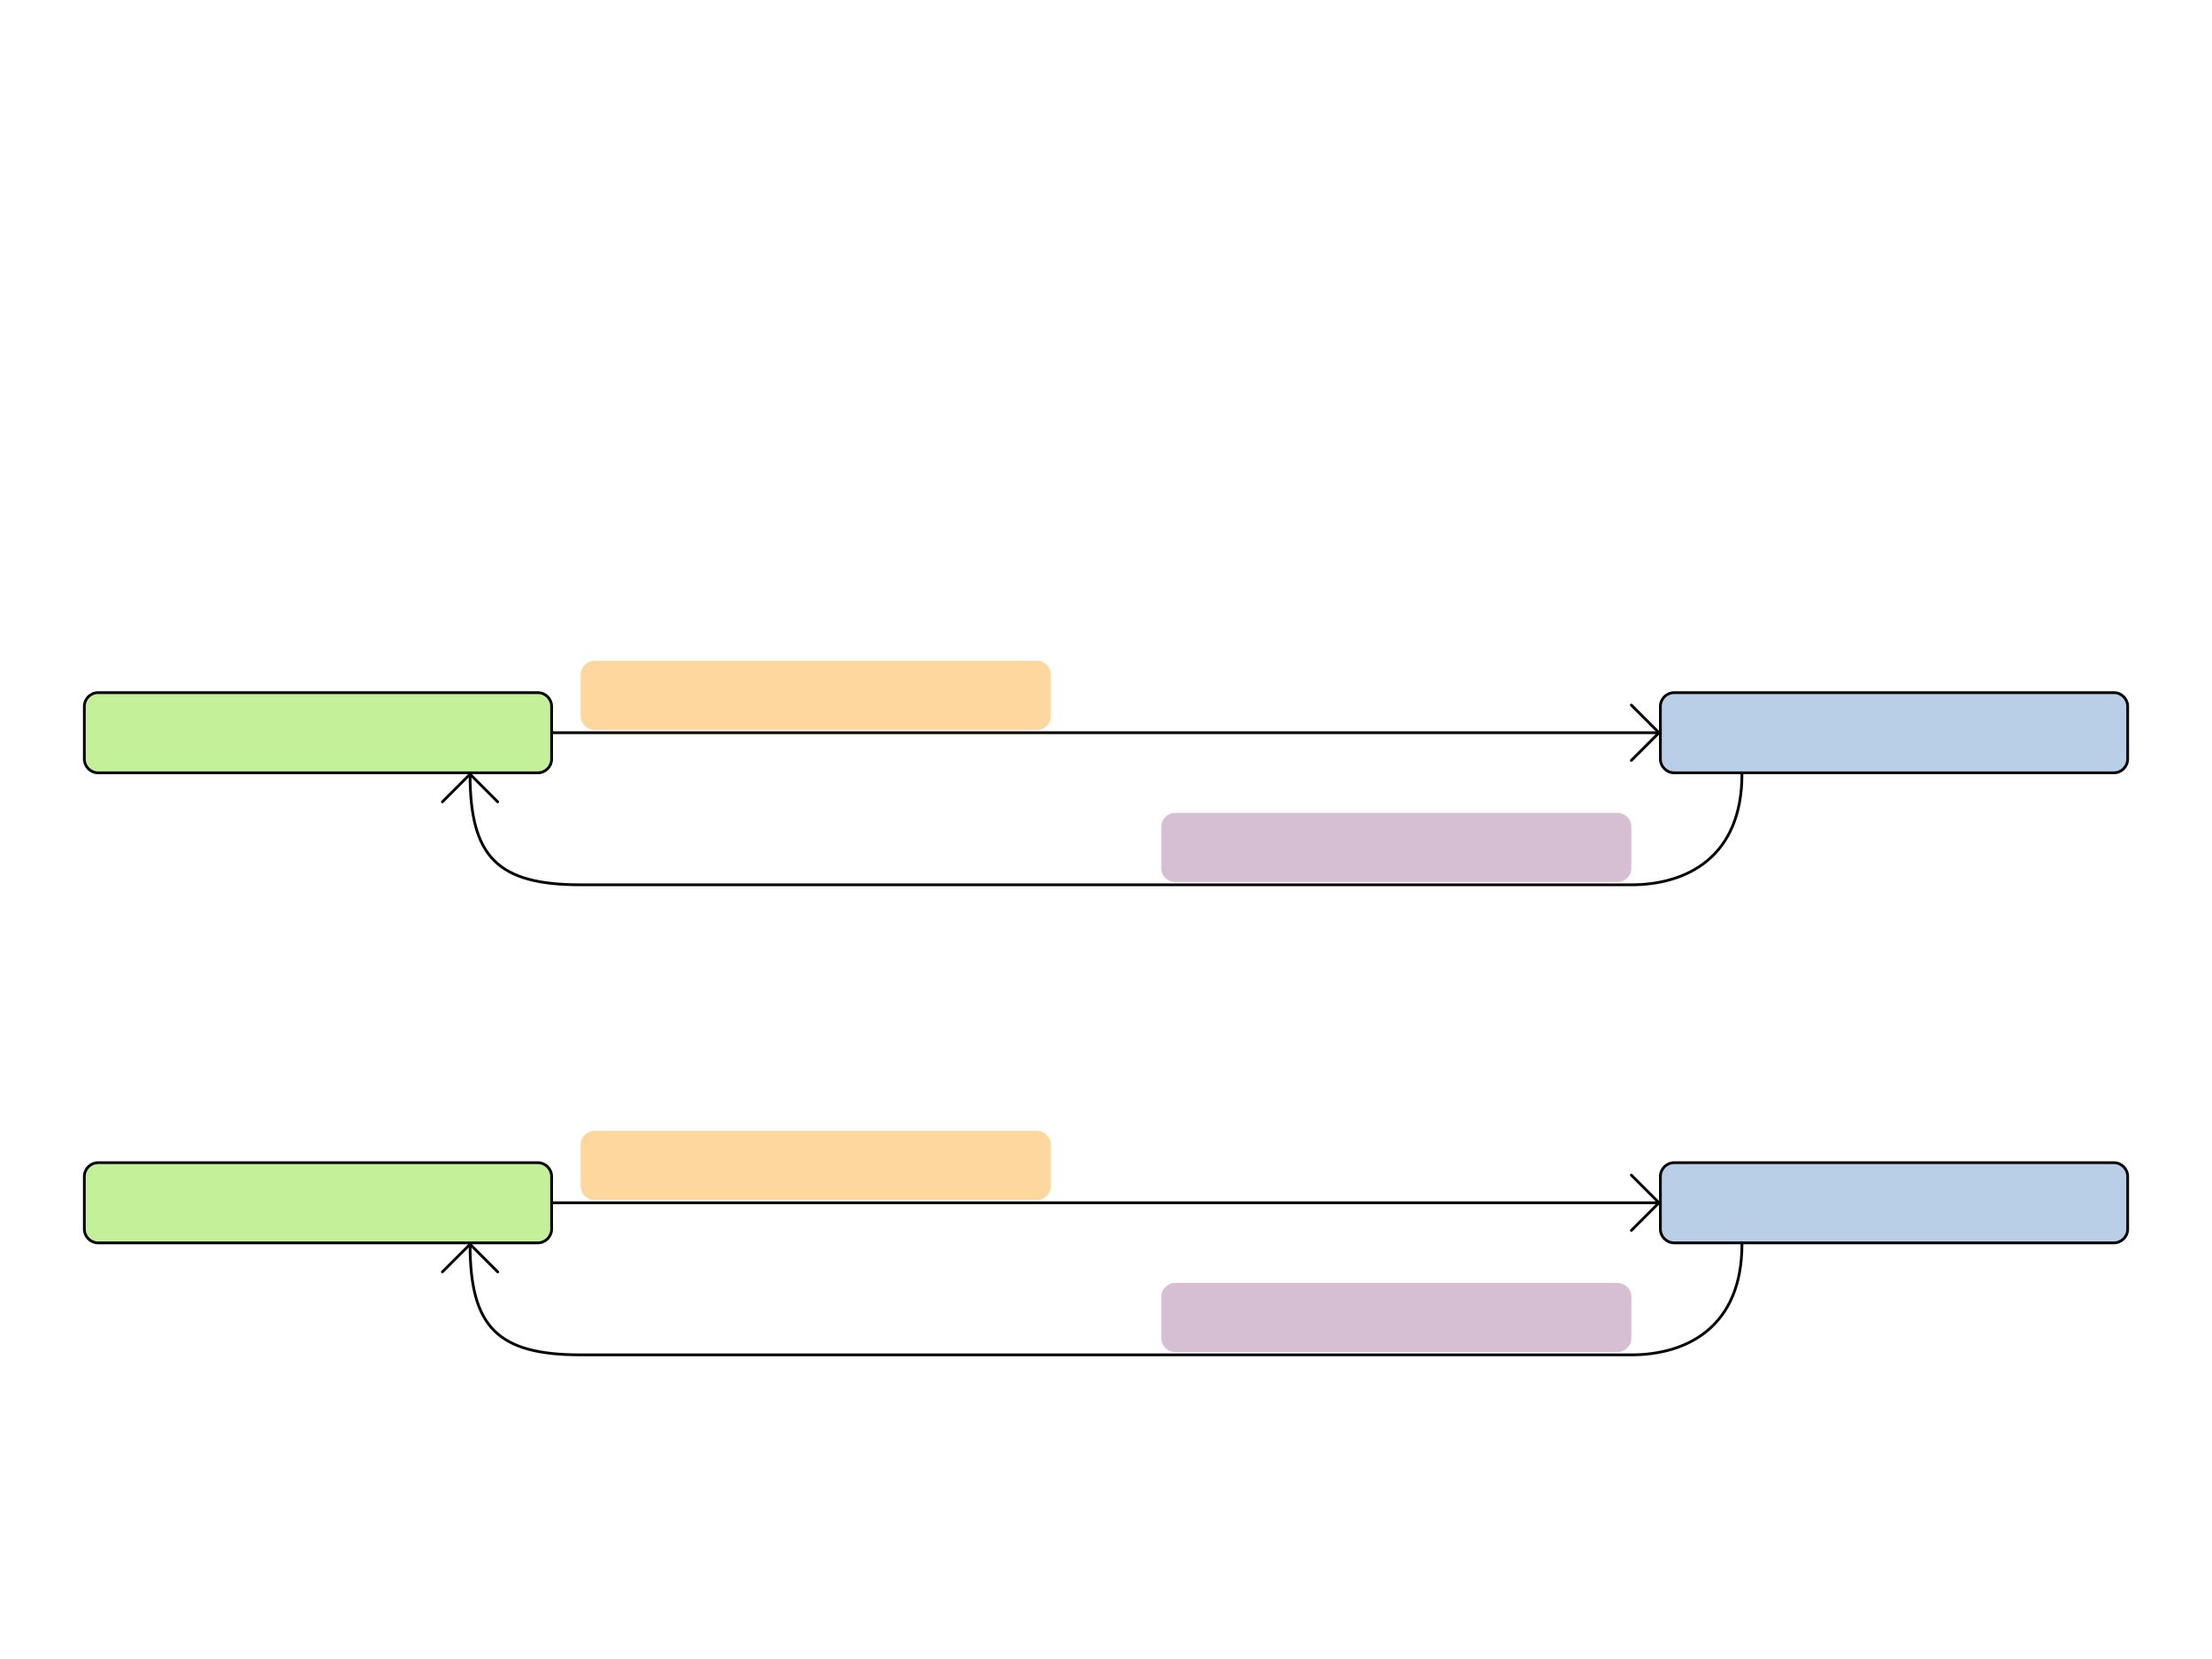
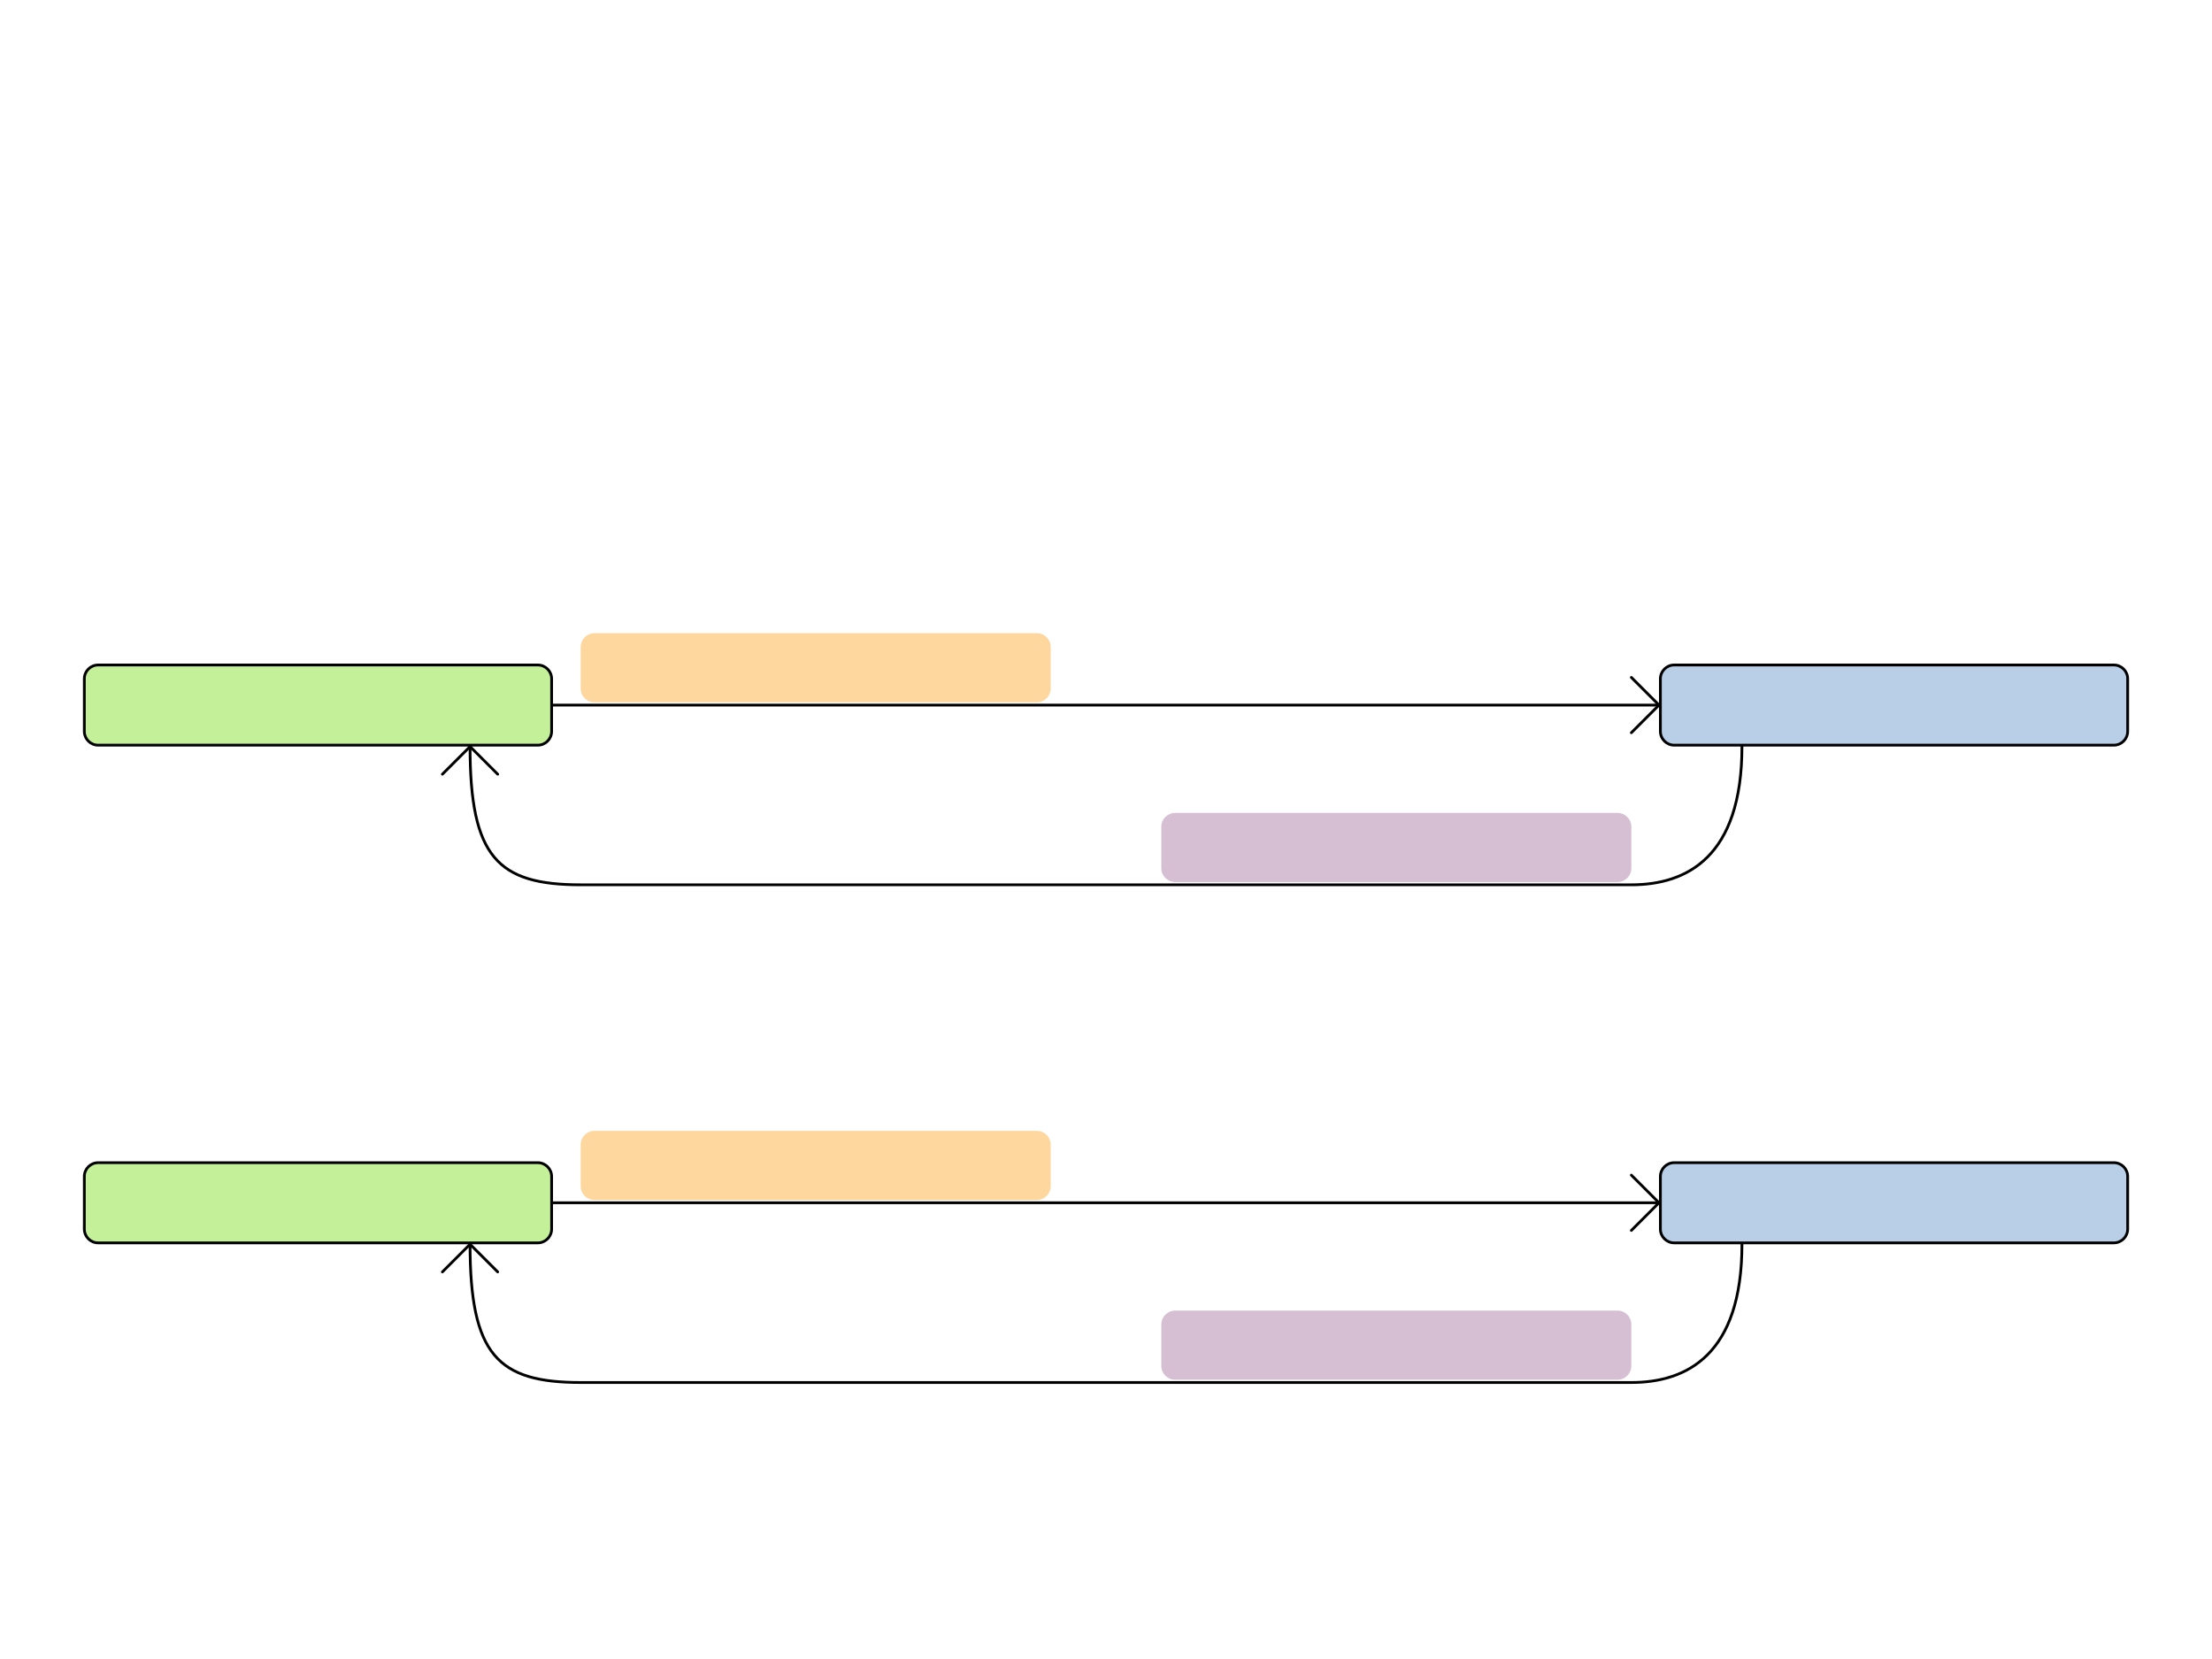
<svg xmlns="http://www.w3.org/2000/svg" width="800" height="600" id="svg2" version="1.1">
  <defs id="defs4">
    </defs>
  <g id="layer1" transform="translate(0,-452.3622)">
    <flowRoot xml:space="preserve" id="flowRoot4302" style="font-size:36px;font-style:normal;font-variant:normal;font-weight:normal;font-stretch:normal;text-align:center;line-height:125%;writing-mode:lr-tb;text-anchor:middle;fill:#000000;fill-opacity:1;stroke:none;font-family:Arial;-inkscape-font-specification:Arial" transform="translate(-20,262.362)">
      <flowRegion id="flowRegion4304">
        <rect id="rect4306" width="740" height="90" x="50" y="220" style="font-size:36px;text-align:center;text-anchor:middle" />
      </flowRegion>
      <flowPara id="flowPara4621">Bi-directional variable</flowPara>
    </flowRoot>
    <g id="g3709" transform="translate(0,20)" />
    <flowRoot xml:space="preserve" id="flowRoot4157" style="fill:black;stroke:none;stroke-opacity:1;stroke-width:1px;stroke-linejoin:miter;stroke-linecap:butt;fill-opacity:1;font-family:Sans;font-style:normal;font-weight:normal;font-size:40px;line-height:125%;letter-spacing:0px;word-spacing:0px">
      <flowRegion id="flowRegion4159">
        <rect id="rect4161" width="10.955" height="72.472" x="16.011" y="-53.933" />
      </flowRegion>
      <flowPara id="flowPara4163" />
    </flowRoot>
    <flowRoot style="font-size:20px;font-style:normal;font-variant:normal;font-weight:normal;font-stretch:normal;text-align:center;line-height:125%;writing-mode:lr-tb;text-anchor:middle;fill:#4e9a06;fill-opacity:1;stroke:none;font-family:Arial;-inkscape-font-specification:Arial" id="flowRoot3382" xml:space="preserve" transform="translate(30.00033,590.511)">
      <flowRegion id="flowRegion3384">
        <rect style="font-size:20px;font-style:normal;text-align:center;text-anchor:middle;fill:#4e9a06;fill-opacity:1;-inkscape-font-specification:Arial" y="-38.149" x="-0" height="140" width="170" id="rect3386" />
      </flowRegion>
      <flowPara id="flowPara3388">Genuine</flowPara>
      <flowPara id="flowPara3120">planning entity</flowPara>
    </flowRoot>
    <rect style="opacity:0.5;fill:#fcaf3e;stroke:none;display:inline" id="rect3570" width="170" height="25" x="210" y="861.362" rx="5" ry="5" />
    <rect style="opacity:0.5;fill:#8ae234;stroke:none;display:inline" id="rect3572" width="169" height="29" x="30.5" y="872.862" rx="5" ry="5" />
    <rect ry="5" rx="5" y="872.862" x="600.5" height="29" width="169" id="rect3352" style="opacity:0.5;fill:#729fcf;stroke:none;display:inline" />
    <rect ry="5" rx="5" y="872.862" x="30.5" height="29" width="169" id="rect3574" style="fill:none;stroke:#000000;stroke-width:1;stroke-linecap:round;stroke-linejoin:round;stroke-miterlimit:4;stroke-dasharray:none;display:inline" />
    <flowRoot style="font-size:20px;font-style:normal;font-variant:normal;font-weight:normal;font-stretch:normal;text-align:center;line-height:125%;writing-mode:lr-tb;text-anchor:middle;fill:#000000;fill-opacity:1;stroke:none;display:inline;font-family:Arial;-inkscape-font-specification:Arial" id="flowRoot3576" xml:space="preserve" transform="translate(-310,838.585)">
      <flowRegion id="flowRegion3578">
        <rect style="font-size:20px" y="33.777" x="340" height="30" width="170" id="rect3580" />
      </flowRegion>
      <flowPara id="flowPara3582">Customer</flowPara>
    </flowRoot>
    <path style="color:#000000;fill:none;stroke:#000000;stroke-width:1px;stroke-linecap:round;stroke-linejoin:round;stroke-miterlimit:4;stroke-opacity:1;stroke-dasharray:none;stroke-dashoffset:0;marker:none;visibility:visible;display:inline;overflow:visible;enable-background:accumulate" d="m 199.95,887.362 400.05,0" id="path3584" />
    <flowRoot style="font-size:16px;font-style:normal;font-variant:normal;font-weight:normal;font-stretch:normal;text-align:center;line-height:125%;writing-mode:lr-tb;text-anchor:middle;fill:#000000;fill-opacity:1;stroke:none;display:inline;font-family:Arial;-inkscape-font-specification:Arial" id="flowRoot3594" xml:space="preserve" transform="translate(559.9999,736.362)">
      <flowRegion id="flowRegion3596">
        <rect style="font-size:16px;text-align:center;text-anchor:middle;fill:#000000;fill-opacity:1" y="130" x="10" height="20" width="20" id="rect3598" />
      </flowRegion>
      <flowPara id="flowPara3600">1</flowPara>
    </flowRoot>
    <flowRoot transform="translate(-260.0002,792.5846)" xml:space="preserve" id="flowRoot3602" style="font-size:16px;font-style:normal;font-variant:normal;font-weight:normal;font-stretch:normal;text-align:center;line-height:125%;writing-mode:lr-tb;text-anchor:middle;fill:#000000;fill-opacity:1;stroke:none;display:inline;font-family:Arial;-inkscape-font-specification:Arial">
      <flowRegion id="flowRegion3604">
        <rect id="rect3606" width="170" height="20" x="470" y="69.778" style="font-size:16px;text-align:center;text-anchor:middle;fill:#000000;fill-opacity:1" />
      </flowRegion>
      <flowPara style="font-size:16px;text-align:center;text-anchor:middle;fill:#000000;fill-opacity:1" id="flowPara3608">previousStandstill</flowPara>
    </flowRoot>
    <rect style="fill:none;stroke:#000000;stroke-width:1;stroke-linecap:round;stroke-linejoin:round;stroke-miterlimit:4;stroke-dasharray:none;display:inline" id="rect3612" width="169" height="29" x="600.5" y="872.862" rx="5" ry="5" />
    <flowRoot transform="translate(260,838.5851)" xml:space="preserve" id="flowRoot3614" style="font-size:20px;font-style:normal;font-variant:normal;font-weight:normal;font-stretch:normal;text-align:center;line-height:125%;writing-mode:lr-tb;text-anchor:middle;fill:#000000;fill-opacity:1;stroke:none;display:inline;font-family:Arial;-inkscape-font-specification:Arial">
      <flowRegion id="flowRegion3616">
        <rect id="rect3618" width="169.5" height="29.5" x="340" y="33.777" style="font-size:20px" />
      </flowRegion>
      <flowPara id="flowPara3620">Standstill</flowPara>
    </flowRoot>
    <flowRoot style="font-size:16px;font-style:normal;font-variant:normal;font-weight:normal;font-stretch:normal;text-align:start;line-height:125%;writing-mode:lr-tb;text-anchor:start;fill:#000000;fill-opacity:1;stroke:none;display:inline;font-family:Arial;-inkscape-font-specification:Arial" id="flowRoot3622" xml:space="preserve" transform="translate(-369.9998,791.9765)">
      <flowRegion id="flowRegion3624">
        <rect style="font-size:16px;text-align:start;text-anchor:start" y="33.777" x="400" height="30" width="150" id="rect3626" />
      </flowRegion>
      <flowPara id="flowPara3628">Vehicle routing</flowPara>
    </flowRoot>
    <path style="color:#000000;fill:none;stroke:#000000;stroke-width:1px;stroke-linecap:round;stroke-linejoin:round;stroke-miterlimit:4;stroke-opacity:1;stroke-dasharray:none;stroke-dashoffset:0;marker:none;visibility:visible;display:inline;overflow:visible;enable-background:accumulate" d="m 590,877.362 10,10 -10,10" id="path3359" />
-     <path style="color:#000000;fill:none;stroke:#000000;stroke-width:1px;stroke-linecap:round;stroke-linejoin:round;stroke-miterlimit:4;stroke-opacity:1;stroke-dasharray:none;stroke-dashoffset:0;marker:none;visibility:visible;display:inline;overflow:visible;enable-background:accumulate" d="m 630,902.362 c 0,30 -20,40 -40,40 -20,0 -360,0 -380,0 -30,0 -40,-10 -40,-40" id="path3361" />
+     <path style="color:#000000;fill:none;stroke:#000000;stroke-width:1px;stroke-linecap:round;stroke-linejoin:round;stroke-miterlimit:4;stroke-opacity:1;stroke-dasharray:none;stroke-dashoffset:0;marker:none;visibility:visible;display:inline;overflow:visible;enable-background:accumulate" d="m 630,902.362 c 0,40 -20,50 -40,50 -20,0 -360,0 -380,0 -30,0 -40,-10 -40,-50" id="path3361" />
    <path style="color:#000000;fill:none;stroke:#000000;stroke-width:1px;stroke-linecap:round;stroke-linejoin:round;stroke-miterlimit:4;stroke-opacity:1;stroke-dasharray:none;stroke-dashoffset:0;marker:none;visibility:visible;display:inline;overflow:visible;enable-background:accumulate" d="m 160,912.362 10,-10 10,10" id="path4131" />
-     <rect ry="5" rx="5" y="916.362" x="420" height="25" width="170" id="rect4133" style="opacity:0.5;fill:#ad7fa8;stroke:none;display:inline" />
-     <flowRoot transform="translate(159.9997,811.3616)" xml:space="preserve" id="flowRoot4135" style="font-size:16px;font-style:normal;font-variant:normal;font-weight:normal;font-stretch:normal;text-align:center;line-height:125%;writing-mode:lr-tb;text-anchor:middle;fill:#000000;fill-opacity:1;stroke:none;display:inline;font-family:Arial;-inkscape-font-specification:Arial">
+     <rect ry="5" rx="5" y="926.362" x="420" height="25" width="170" id="rect4133" style="opacity:0.5;fill:#ad7fa8;stroke:none;display:inline" />
+     <flowRoot transform="translate(159.9997,821.3616)" xml:space="preserve" id="flowRoot4135" style="font-size:16px;font-style:normal;font-variant:normal;font-weight:normal;font-stretch:normal;text-align:center;line-height:125%;writing-mode:lr-tb;text-anchor:middle;fill:#000000;fill-opacity:1;stroke:none;display:inline;font-family:Arial;-inkscape-font-specification:Arial">
      <flowRegion id="flowRegion4137">
        <rect id="rect4139" width="40" height="26.001" x="10" y="130" style="font-size:16px;text-align:center;text-anchor:middle;fill:#000000;fill-opacity:1" />
      </flowRegion>
      <flowPara id="flowPara4141">0..1</flowPara>
    </flowRoot>
-     <flowRoot style="font-size:16px;font-style:normal;font-variant:normal;font-weight:normal;font-stretch:normal;text-align:center;line-height:125%;writing-mode:lr-tb;text-anchor:middle;fill:#000000;fill-opacity:1;stroke:none;display:inline;font-family:Arial;-inkscape-font-specification:Arial" id="flowRoot4151" xml:space="preserve" transform="translate(-65.00056,852.5847)">
+     <flowRoot style="font-size:16px;font-style:normal;font-variant:normal;font-weight:normal;font-stretch:normal;text-align:center;line-height:125%;writing-mode:lr-tb;text-anchor:middle;fill:#000000;fill-opacity:1;stroke:none;display:inline;font-family:Arial;-inkscape-font-specification:Arial" id="flowRoot4151" xml:space="preserve" transform="translate(-65.00056,862.5847)">
      <flowRegion id="flowRegion4153">
        <rect style="font-size:16px;text-align:center;text-anchor:middle;fill:#000000;fill-opacity:1" y="63.777" x="485.001" height="25" width="170" id="rect4155" />
      </flowRegion>
      <flowPara id="flowPara4157" style="font-size:16px;text-align:center;text-anchor:middle;fill:#000000;fill-opacity:1">nextCustomer</flowPara>
    </flowRoot>
    <flowRoot style="font-size:20px;font-style:italic;font-variant:normal;font-weight:normal;font-stretch:normal;text-align:center;line-height:125%;writing-mode:lr-tb;text-anchor:middle;fill:#000000;fill-opacity:1;stroke:none;font-family:Arial;-inkscape-font-specification:Arial Italic" id="flowRoot4163" xml:space="preserve" transform="translate(240,1160.107)">
      <flowRegion id="flowRegion4165">
        <rect style="font-size:20px;font-style:italic;fill:#000000;fill-opacity:1;-inkscape-font-specification:Arial Italic" y="-177.745" x="-210" height="50" width="740" id="rect4167" />
      </flowRegion>
      <flowPara id="flowPara4169">When <flowSpan style="fill:#ce5c00" id="flowSpan3230">the genuine planning variable</flowSpan> changes,</flowPara>
      <flowPara id="flowPara4173">then <flowSpan style="fill:#5c3566" id="flowSpan3234">the inverse relationship variable</flowSpan> changes accordingly.</flowPara>
    </flowRoot>
    <flowRoot transform="translate(-19.99999,372.3618)" xml:space="preserve" id="flowRoot4302-6" style="font-size:14px;font-style:normal;font-variant:normal;font-weight:normal;font-stretch:normal;text-align:center;line-height:125%;writing-mode:lr-tb;text-anchor:middle;fill:#000000;fill-opacity:1;stroke:none;display:inline;font-family:Arial;-inkscape-font-specification:Arial">
      <flowRegion id="flowRegion4304-7">
        <rect id="rect4306-3" width="740" height="30" x="50" y="150" style="font-size:14px;text-align:center;text-anchor:middle" />
      </flowRegion>
-       <flowPara id="flowPara4308-6">If one side of a bi-directional relationship is a planning variable, the other side is a shadow planning variable.</flowPara>
+       <flowPara id="flowPara4308-6">One side of a bi-directional relationship is a genuine planning variable, the other side is a shadow variable.</flowPara>
    </flowRoot>
    <flowRoot transform="translate(219.9999,590.511)" xml:space="preserve" id="flowRoot3122" style="font-size:20px;font-style:normal;font-variant:normal;font-weight:normal;font-stretch:normal;text-align:center;line-height:125%;writing-mode:lr-tb;text-anchor:middle;fill:#ce5c00;fill-opacity:1;stroke:none;font-family:Arial;-inkscape-font-specification:Arial">
      <flowRegion id="flowRegion3124">
        <rect id="rect3126" width="170" height="140" x="-0" y="-38.149" style="font-size:20px;font-style:normal;text-align:center;text-anchor:middle;fill:#ce5c00;fill-opacity:1;-inkscape-font-specification:Arial" />
      </flowRegion>
      <flowPara id="flowPara3128">Genuine</flowPara>
      <flowPara id="flowPara3130">planning variable</flowPara>
    </flowRoot>
    <flowRoot style="font-size:20px;font-style:normal;font-variant:normal;font-weight:normal;font-stretch:normal;text-align:center;line-height:125%;writing-mode:lr-tb;text-anchor:middle;fill:#5c3566;fill-opacity:1;stroke:none;font-family:Arial;-inkscape-font-specification:Arial" id="flowRoot3132" xml:space="preserve" transform="translate(410.0002,590.511)">
      <flowRegion id="flowRegion3134">
        <rect style="font-size:20px;font-style:normal;text-align:center;text-anchor:middle;fill:#5c3566;fill-opacity:1;-inkscape-font-specification:Arial" y="-38.149" x="-0" height="140" width="170" id="rect3136" />
      </flowRegion>
      <flowPara id="flowPara3138">Shadow</flowPara>
      <flowPara id="flowPara3140">planning variable</flowPara>
      <flowPara id="flowPara3152">(inverse relation)</flowPara>
    </flowRoot>
    <flowRoot transform="translate(600.0002,590.511)" xml:space="preserve" id="flowRoot3142" style="font-size:20px;font-style:normal;font-variant:normal;font-weight:normal;font-stretch:normal;text-align:center;line-height:125%;writing-mode:lr-tb;text-anchor:middle;fill:#204a87;fill-opacity:1;stroke:none;font-family:Arial;-inkscape-font-specification:Arial">
      <flowRegion id="flowRegion3144">
        <rect id="rect3146" width="170" height="140" x="-0" y="-38.149" style="font-size:20px;font-style:normal;text-align:center;text-anchor:middle;fill:#204a87;fill-opacity:1;-inkscape-font-specification:Arial" />
      </flowRegion>
      <flowPara id="flowPara3148">Shadow</flowPara>
      <flowPara id="flowPara3150">planning entity</flowPara>
    </flowRoot>
-     <rect ry="5" rx="5" y="691.362" x="210" height="25" width="170" id="rect3154" style="opacity:0.5;fill:#fcaf3e;stroke:none;display:inline" />
-     <rect ry="5" rx="5" y="702.862" x="30.5" height="29" width="169" id="rect3156" style="opacity:0.5;fill:#8ae234;stroke:none;display:inline" />
-     <rect style="opacity:0.5;fill:#729fcf;stroke:none;display:inline" id="rect3158" width="169" height="29" x="600.5" y="702.862" rx="5" ry="5" />
-     <rect style="fill:none;stroke:#000000;stroke-width:1;stroke-linecap:round;stroke-linejoin:round;stroke-miterlimit:4;stroke-dasharray:none;display:inline" id="rect3160" width="169" height="29" x="30.5" y="702.862" rx="5" ry="5" />
-     <flowRoot transform="translate(-310,668.585)" xml:space="preserve" id="flowRoot3162" style="font-size:20px;font-style:normal;font-variant:normal;font-weight:normal;font-stretch:normal;text-align:center;line-height:125%;writing-mode:lr-tb;text-anchor:middle;fill:#000000;fill-opacity:1;stroke:none;display:inline;font-family:Arial;-inkscape-font-specification:Arial">
+     <rect ry="5" rx="5" y="681.362" x="210" height="25" width="170" id="rect3154" style="opacity:0.5;fill:#fcaf3e;stroke:none;display:inline" />
+     <rect ry="5" rx="5" y="692.862" x="30.5" height="29" width="169" id="rect3156" style="opacity:0.5;fill:#8ae234;stroke:none;display:inline" />
+     <rect style="opacity:0.5;fill:#729fcf;stroke:none;display:inline" id="rect3158" width="169" height="29" x="600.5" y="692.862" rx="5" ry="5" />
+     <rect style="fill:none;stroke:#000000;stroke-width:1;stroke-linecap:round;stroke-linejoin:round;stroke-miterlimit:4;stroke-dasharray:none;display:inline" id="rect3160" width="169" height="29" x="30.5" y="692.862" rx="5" ry="5" />
+     <flowRoot transform="translate(-310,658.585)" xml:space="preserve" id="flowRoot3162" style="font-size:20px;font-style:normal;font-variant:normal;font-weight:normal;font-stretch:normal;text-align:center;line-height:125%;writing-mode:lr-tb;text-anchor:middle;fill:#000000;fill-opacity:1;stroke:none;display:inline;font-family:Arial;-inkscape-font-specification:Arial">
      <flowRegion id="flowRegion3164">
        <rect id="rect3166" width="170" height="30" x="340" y="33.777" style="font-size:20px" />
      </flowRegion>
      <flowPara id="flowPara3168">Process</flowPara>
    </flowRoot>
-     <path id="path3170" d="m 199.95,717.362 400.05,0" style="color:#000000;fill:none;stroke:#000000;stroke-width:1px;stroke-linecap:round;stroke-linejoin:round;stroke-miterlimit:4;stroke-opacity:1;stroke-dasharray:none;stroke-dashoffset:0;marker:none;visibility:visible;display:inline;overflow:visible;enable-background:accumulate" />
-     <flowRoot transform="translate(559.9999,566.362)" xml:space="preserve" id="flowRoot3172" style="font-size:16px;font-style:normal;font-variant:normal;font-weight:normal;font-stretch:normal;text-align:center;line-height:125%;writing-mode:lr-tb;text-anchor:middle;fill:#000000;fill-opacity:1;stroke:none;display:inline;font-family:Arial;-inkscape-font-specification:Arial">
+     <path id="path3170" d="m 199.95,707.362 400.05,0" style="color:#000000;fill:none;stroke:#000000;stroke-width:1px;stroke-linecap:round;stroke-linejoin:round;stroke-miterlimit:4;stroke-opacity:1;stroke-dasharray:none;stroke-dashoffset:0;marker:none;visibility:visible;display:inline;overflow:visible;enable-background:accumulate" />
+     <flowRoot transform="translate(559.9999,556.362)" xml:space="preserve" id="flowRoot3172" style="font-size:16px;font-style:normal;font-variant:normal;font-weight:normal;font-stretch:normal;text-align:center;line-height:125%;writing-mode:lr-tb;text-anchor:middle;fill:#000000;fill-opacity:1;stroke:none;display:inline;font-family:Arial;-inkscape-font-specification:Arial">
      <flowRegion id="flowRegion3174">
        <rect id="rect3176" width="20" height="20" x="10" y="130" style="font-size:16px;text-align:center;text-anchor:middle;fill:#000000;fill-opacity:1" />
      </flowRegion>
      <flowPara id="flowPara3178">1</flowPara>
    </flowRoot>
-     <flowRoot style="font-size:16px;font-style:normal;font-variant:normal;font-weight:normal;font-stretch:normal;text-align:center;line-height:125%;writing-mode:lr-tb;text-anchor:middle;fill:#000000;fill-opacity:1;stroke:none;display:inline;font-family:Arial;-inkscape-font-specification:Arial" id="flowRoot3180" xml:space="preserve" transform="translate(-260.0002,622.5846)">
+     <flowRoot style="font-size:16px;font-style:normal;font-variant:normal;font-weight:normal;font-stretch:normal;text-align:center;line-height:125%;writing-mode:lr-tb;text-anchor:middle;fill:#000000;fill-opacity:1;stroke:none;display:inline;font-family:Arial;-inkscape-font-specification:Arial" id="flowRoot3180" xml:space="preserve" transform="translate(-260.0002,612.5846)">
      <flowRegion id="flowRegion3182">
        <rect style="font-size:16px;text-align:center;text-anchor:middle;fill:#000000;fill-opacity:1" y="69.778" x="470" height="20" width="170" id="rect3184" />
      </flowRegion>
      <flowPara id="flowPara3186" style="font-size:16px;text-align:center;text-anchor:middle;fill:#000000;fill-opacity:1">computer</flowPara>
    </flowRoot>
-     <rect ry="5" rx="5" y="702.862" x="600.5" height="29" width="169" id="rect3188" style="fill:none;stroke:#000000;stroke-width:1;stroke-linecap:round;stroke-linejoin:round;stroke-miterlimit:4;stroke-dasharray:none;display:inline" />
-     <flowRoot style="font-size:20px;font-style:normal;font-variant:normal;font-weight:normal;font-stretch:normal;text-align:center;line-height:125%;writing-mode:lr-tb;text-anchor:middle;fill:#000000;fill-opacity:1;stroke:none;display:inline;font-family:Arial;-inkscape-font-specification:Arial" id="flowRoot3190" xml:space="preserve" transform="translate(260,668.5851)">
+     <rect ry="5" rx="5" y="692.862" x="600.5" height="29" width="169" id="rect3188" style="fill:none;stroke:#000000;stroke-width:1;stroke-linecap:round;stroke-linejoin:round;stroke-miterlimit:4;stroke-dasharray:none;display:inline" />
+     <flowRoot style="font-size:20px;font-style:normal;font-variant:normal;font-weight:normal;font-stretch:normal;text-align:center;line-height:125%;writing-mode:lr-tb;text-anchor:middle;fill:#000000;fill-opacity:1;stroke:none;display:inline;font-family:Arial;-inkscape-font-specification:Arial" id="flowRoot3190" xml:space="preserve" transform="translate(260,658.5851)">
      <flowRegion id="flowRegion3192">
        <rect style="font-size:20px" y="33.777" x="340" height="29.5" width="169.5" id="rect3194" />
      </flowRegion>
      <flowPara id="flowPara3196">Computer</flowPara>
    </flowRoot>
-     <flowRoot transform="translate(-369.9998,621.9765)" xml:space="preserve" id="flowRoot3198" style="font-size:16px;font-style:normal;font-variant:normal;font-weight:normal;font-stretch:normal;text-align:start;line-height:125%;writing-mode:lr-tb;text-anchor:start;fill:#000000;fill-opacity:1;stroke:none;display:inline;font-family:Arial;-inkscape-font-specification:Arial">
+     <flowRoot transform="translate(-369.9998,611.9765)" xml:space="preserve" id="flowRoot3198" style="font-size:16px;font-style:normal;font-variant:normal;font-weight:normal;font-stretch:normal;text-align:start;line-height:125%;writing-mode:lr-tb;text-anchor:start;fill:#000000;fill-opacity:1;stroke:none;display:inline;font-family:Arial;-inkscape-font-specification:Arial">
      <flowRegion id="flowRegion3200">
        <rect id="rect3202" width="150" height="30" x="400" y="33.777" style="font-size:16px;text-align:start;text-anchor:start" />
      </flowRegion>
      <flowPara id="flowPara3204">Cloud balancing</flowPara>
    </flowRoot>
-     <path id="path3206" d="m 590,707.362 10,10 -10,10" style="color:#000000;fill:none;stroke:#000000;stroke-width:1px;stroke-linecap:round;stroke-linejoin:round;stroke-miterlimit:4;stroke-opacity:1;stroke-dasharray:none;stroke-dashoffset:0;marker:none;visibility:visible;display:inline;overflow:visible;enable-background:accumulate" />
-     <path id="path3208" d="m 630,732.362 c 0,30 -20,40 -40,40 -20,0 -360,0 -380,0 -30,0 -40,-10 -40,-40" style="color:#000000;fill:none;stroke:#000000;stroke-width:1px;stroke-linecap:round;stroke-linejoin:round;stroke-miterlimit:4;stroke-opacity:1;stroke-dasharray:none;stroke-dashoffset:0;marker:none;visibility:visible;display:inline;overflow:visible;enable-background:accumulate" />
-     <path id="path3210" d="m 160,742.362 10,-10 10,10" style="color:#000000;fill:none;stroke:#000000;stroke-width:1px;stroke-linecap:round;stroke-linejoin:round;stroke-miterlimit:4;stroke-opacity:1;stroke-dasharray:none;stroke-dashoffset:0;marker:none;visibility:visible;display:inline;overflow:visible;enable-background:accumulate" />
+     <path id="path3206" d="m 590,697.362 10,10 -10,10" style="color:#000000;fill:none;stroke:#000000;stroke-width:1px;stroke-linecap:round;stroke-linejoin:round;stroke-miterlimit:4;stroke-opacity:1;stroke-dasharray:none;stroke-dashoffset:0;marker:none;visibility:visible;display:inline;overflow:visible;enable-background:accumulate" />
+     <path id="path3208" d="m 630,722.362 c 0,40 -20,50 -40,50 -20,0 -360,0 -380,0 -30,0 -40,-10 -40,-50" style="color:#000000;fill:none;stroke:#000000;stroke-width:1px;stroke-linecap:round;stroke-linejoin:round;stroke-miterlimit:4;stroke-opacity:1;stroke-dasharray:none;stroke-dashoffset:0;marker:none;visibility:visible;display:inline;overflow:visible;enable-background:accumulate" />
+     <path id="path3210" d="m 160,732.362 10,-10 10,10" style="color:#000000;fill:none;stroke:#000000;stroke-width:1px;stroke-linecap:round;stroke-linejoin:round;stroke-miterlimit:4;stroke-opacity:1;stroke-dasharray:none;stroke-dashoffset:0;marker:none;visibility:visible;display:inline;overflow:visible;enable-background:accumulate" />
    <rect style="opacity:0.5;fill:#ad7fa8;stroke:none;display:inline" id="rect3212" width="170" height="25" x="420" y="746.362" rx="5" ry="5" />
    <flowRoot style="font-size:16px;font-style:normal;font-variant:normal;font-weight:normal;font-stretch:normal;text-align:center;line-height:125%;writing-mode:lr-tb;text-anchor:middle;fill:#000000;fill-opacity:1;stroke:none;display:inline;font-family:Arial;-inkscape-font-specification:Arial" id="flowRoot3214" xml:space="preserve" transform="translate(159.9997,641.3616)">
      <flowRegion id="flowRegion3216">
        <rect style="font-size:16px;text-align:center;text-anchor:middle;fill:#000000;fill-opacity:1" y="130" x="10" height="26.001" width="40" id="rect3218" />
      </flowRegion>
      <flowPara id="flowPara3220">0..*</flowPara>
    </flowRoot>
    <flowRoot transform="translate(-65.00056,682.5847)" xml:space="preserve" id="flowRoot3222" style="font-size:16px;font-style:normal;font-variant:normal;font-weight:normal;font-stretch:normal;text-align:center;line-height:125%;writing-mode:lr-tb;text-anchor:middle;fill:#000000;fill-opacity:1;stroke:none;display:inline;font-family:Arial;-inkscape-font-specification:Arial">
      <flowRegion id="flowRegion3224">
        <rect id="rect3226" width="170" height="25" x="485.001" y="63.777" style="font-size:16px;text-align:center;text-anchor:middle;fill:#000000;fill-opacity:1" />
      </flowRegion>
      <flowPara style="font-size:16px;text-align:center;text-anchor:middle;fill:#000000;fill-opacity:1" id="flowPara3228">processList</flowPara>
    </flowRoot>
+     <flowRoot style="font-size:12px;font-style:italic;font-variant:normal;font-weight:normal;font-stretch:normal;text-align:center;line-height:125%;writing-mode:lr-tb;text-anchor:middle;fill:#ce5c00;fill-opacity:1;stroke:none;display:inline;font-family:Arial;-inkscape-font-specification:Arial Italic" id="flowRoot4348-6-5" xml:space="preserve" transform="translate(-140.0004,578.585)">
+       <flowRegion id="flowRegion4350-8-4">
+         <rect style="font-size:12px;font-style:italic;text-align:center;text-anchor:middle;fill:#ce5c00;-inkscape-font-specification:Arial Italic" y="83.777" x="340" height="30" width="190" id="rect4352-5-8" />
+       </flowRegion>
+       <flowPara id="flowPara4354-9-6">@PlanningVariable</flowPara>
+     </flowRoot>
+     <flowRoot transform="translate(-140.0004,588.585)" xml:space="preserve" id="flowRoot3144" style="font-size:12px;font-style:italic;font-variant:normal;font-weight:normal;font-stretch:normal;text-align:center;line-height:125%;writing-mode:lr-tb;text-anchor:middle;fill:#ce5c00;fill-opacity:1;stroke:none;display:inline;font-family:Arial;-inkscape-font-specification:Arial Italic">
+       <flowRegion id="flowRegion3146">
+         <rect id="rect3148" width="190" height="30" x="340" y="253.777" style="font-size:12px;font-style:italic;text-align:center;text-anchor:middle;fill:#ce5c00;-inkscape-font-specification:Arial Italic" />
+       </flowRegion>
+       <flowPara id="flowPara3151">@PlanningVariable</flowPara>
+     </flowRoot>
+     <flowRoot transform="translate(-140.0004,583.5846)" xml:space="preserve" id="flowRoot3153" style="font-size:12px;font-style:italic;font-variant:normal;font-weight:normal;font-stretch:normal;text-align:center;line-height:125%;writing-mode:lr-tb;text-anchor:middle;fill:#5c3566;fill-opacity:1;stroke:none;display:inline;font-family:Arial;-inkscape-font-specification:Arial Italic">
+       <flowRegion id="flowRegion3155">
+         <rect id="rect3157" width="190" height="30" x="550" y="143.777" style="font-size:12px;font-style:italic;text-align:center;text-anchor:middle;fill:#5c3566;-inkscape-font-specification:Arial Italic" />
+       </flowRegion>
+       <flowPara id="flowPara3159">@InverseRelationShadowVariable</flowPara>
+     </flowRoot>
+     <flowRoot style="font-size:12px;font-style:italic;font-variant:normal;font-weight:normal;font-stretch:normal;text-align:center;line-height:125%;writing-mode:lr-tb;text-anchor:middle;fill:#5c3566;fill-opacity:1;stroke:none;display:inline;font-family:Arial;-inkscape-font-specification:Arial Italic" id="flowRoot3161" xml:space="preserve" transform="translate(-140.0004,593.5846)">
+       <flowRegion id="flowRegion3163">
+         <rect style="font-size:12px;font-style:italic;text-align:center;text-anchor:middle;fill:#5c3566;-inkscape-font-specification:Arial Italic" y="313.777" x="550" height="30" width="190" id="rect3165" />
+       </flowRegion>
+       <flowPara id="flowPara3167">@InverseRelationShadowVariable</flowPara>
+     </flowRoot>
  </g>
</svg>
